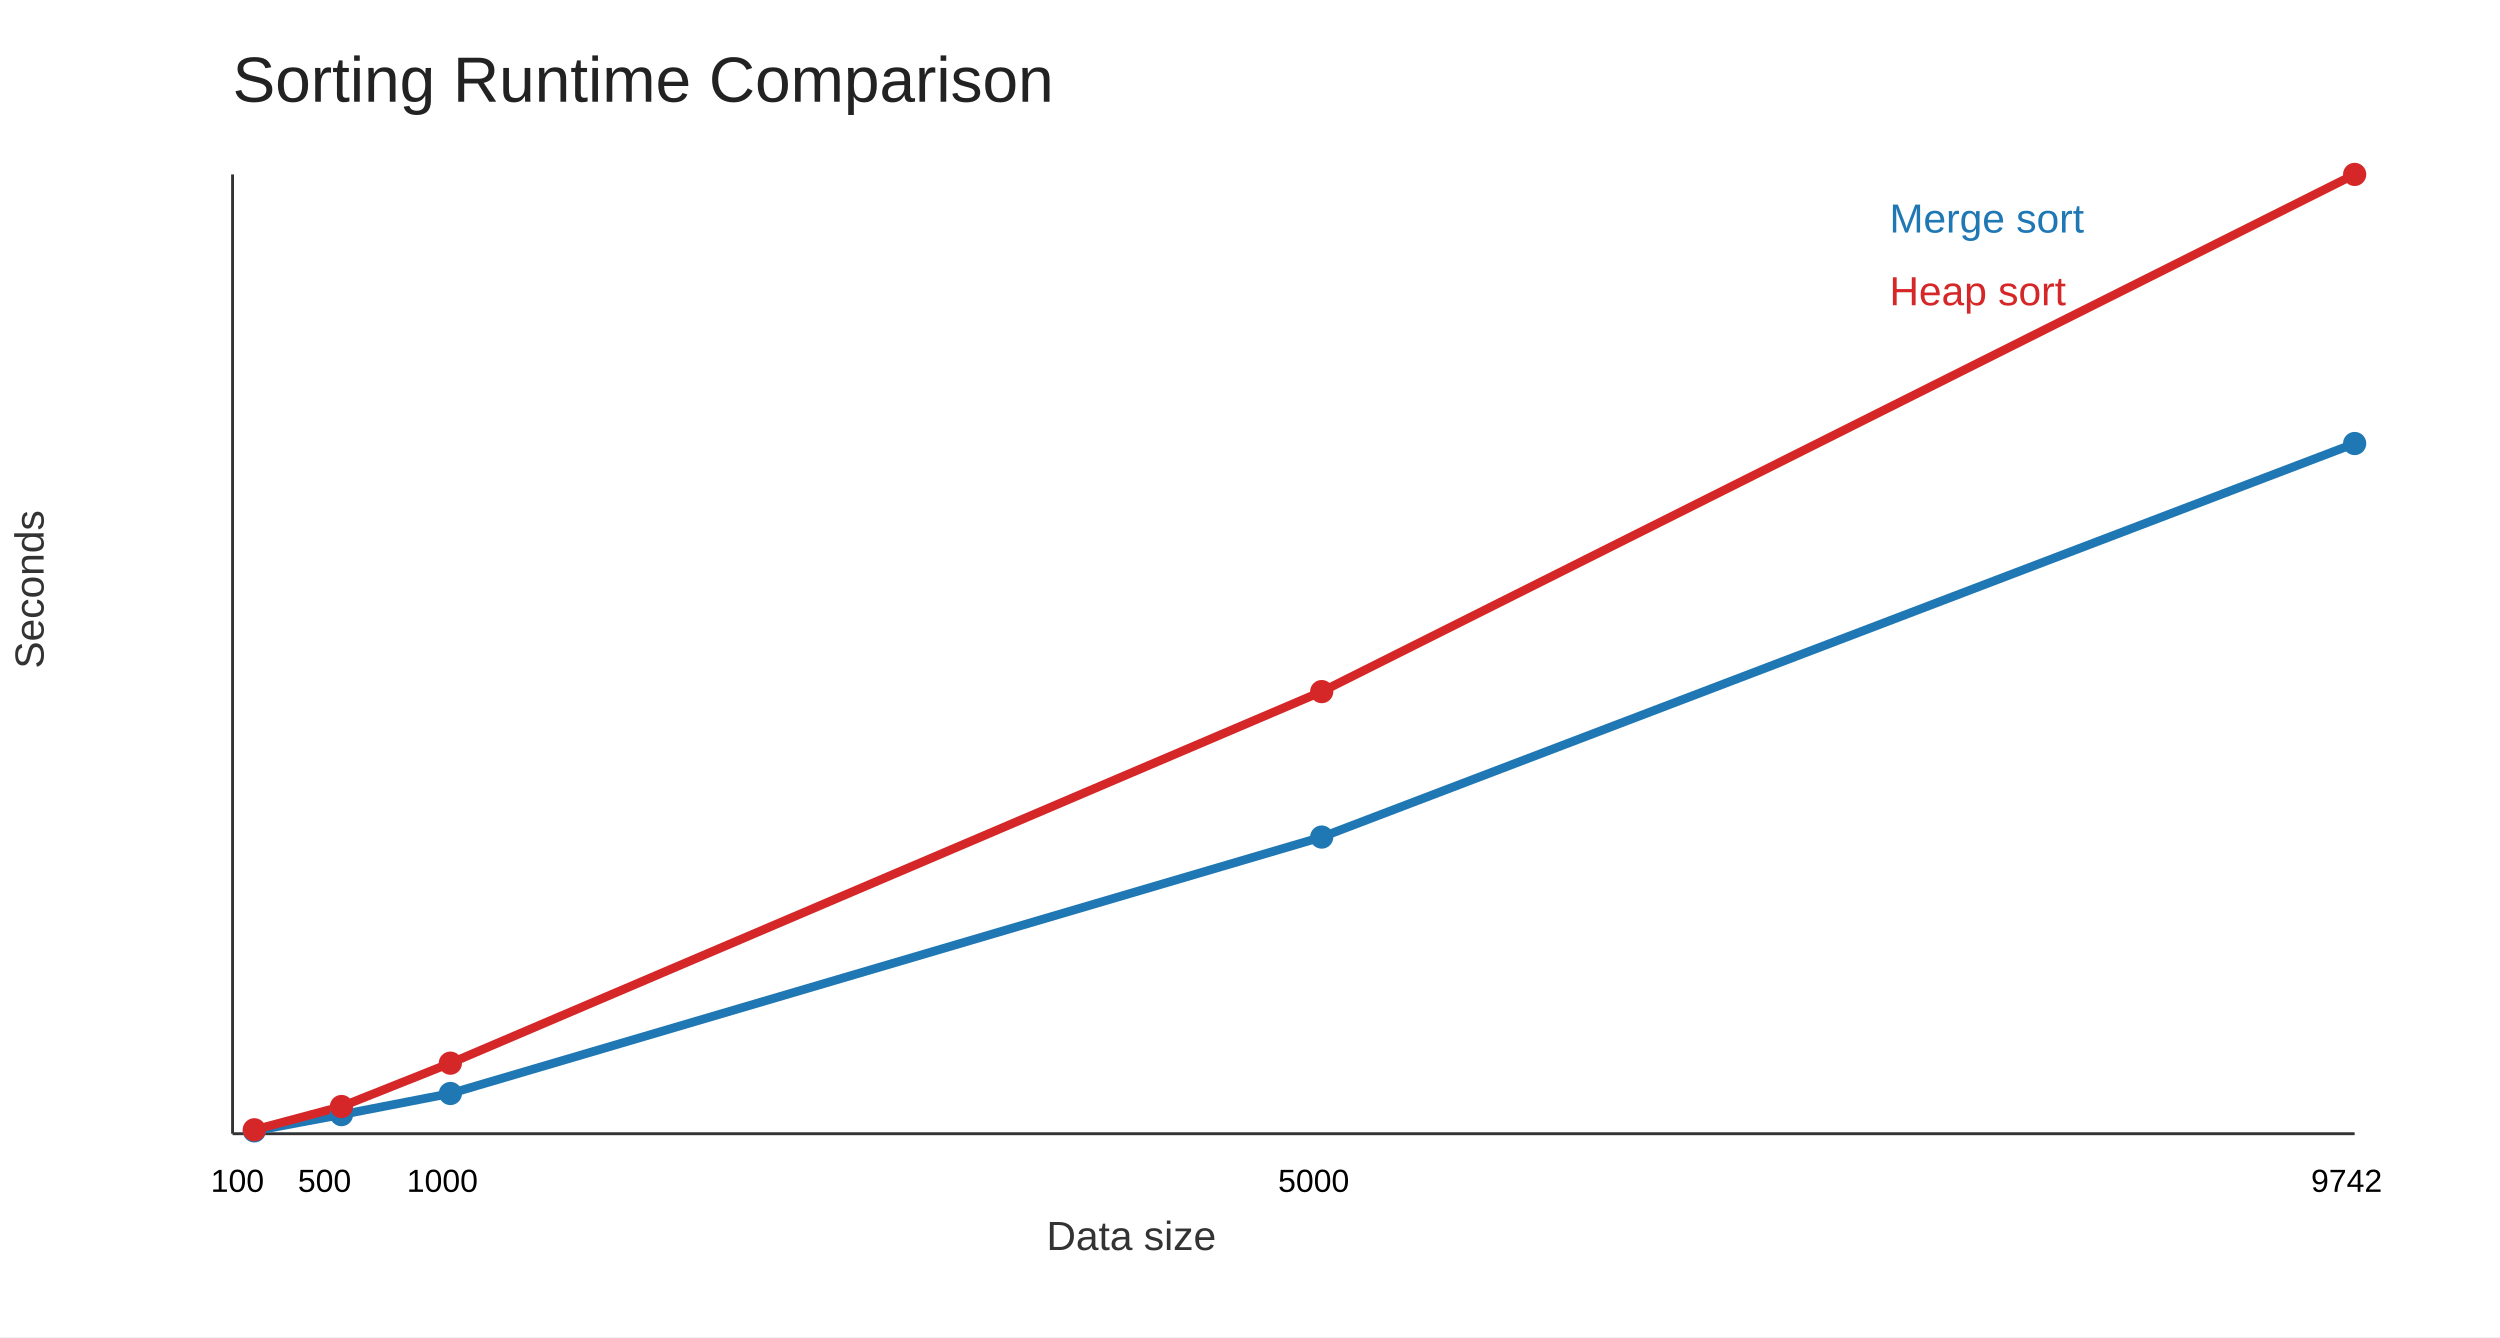
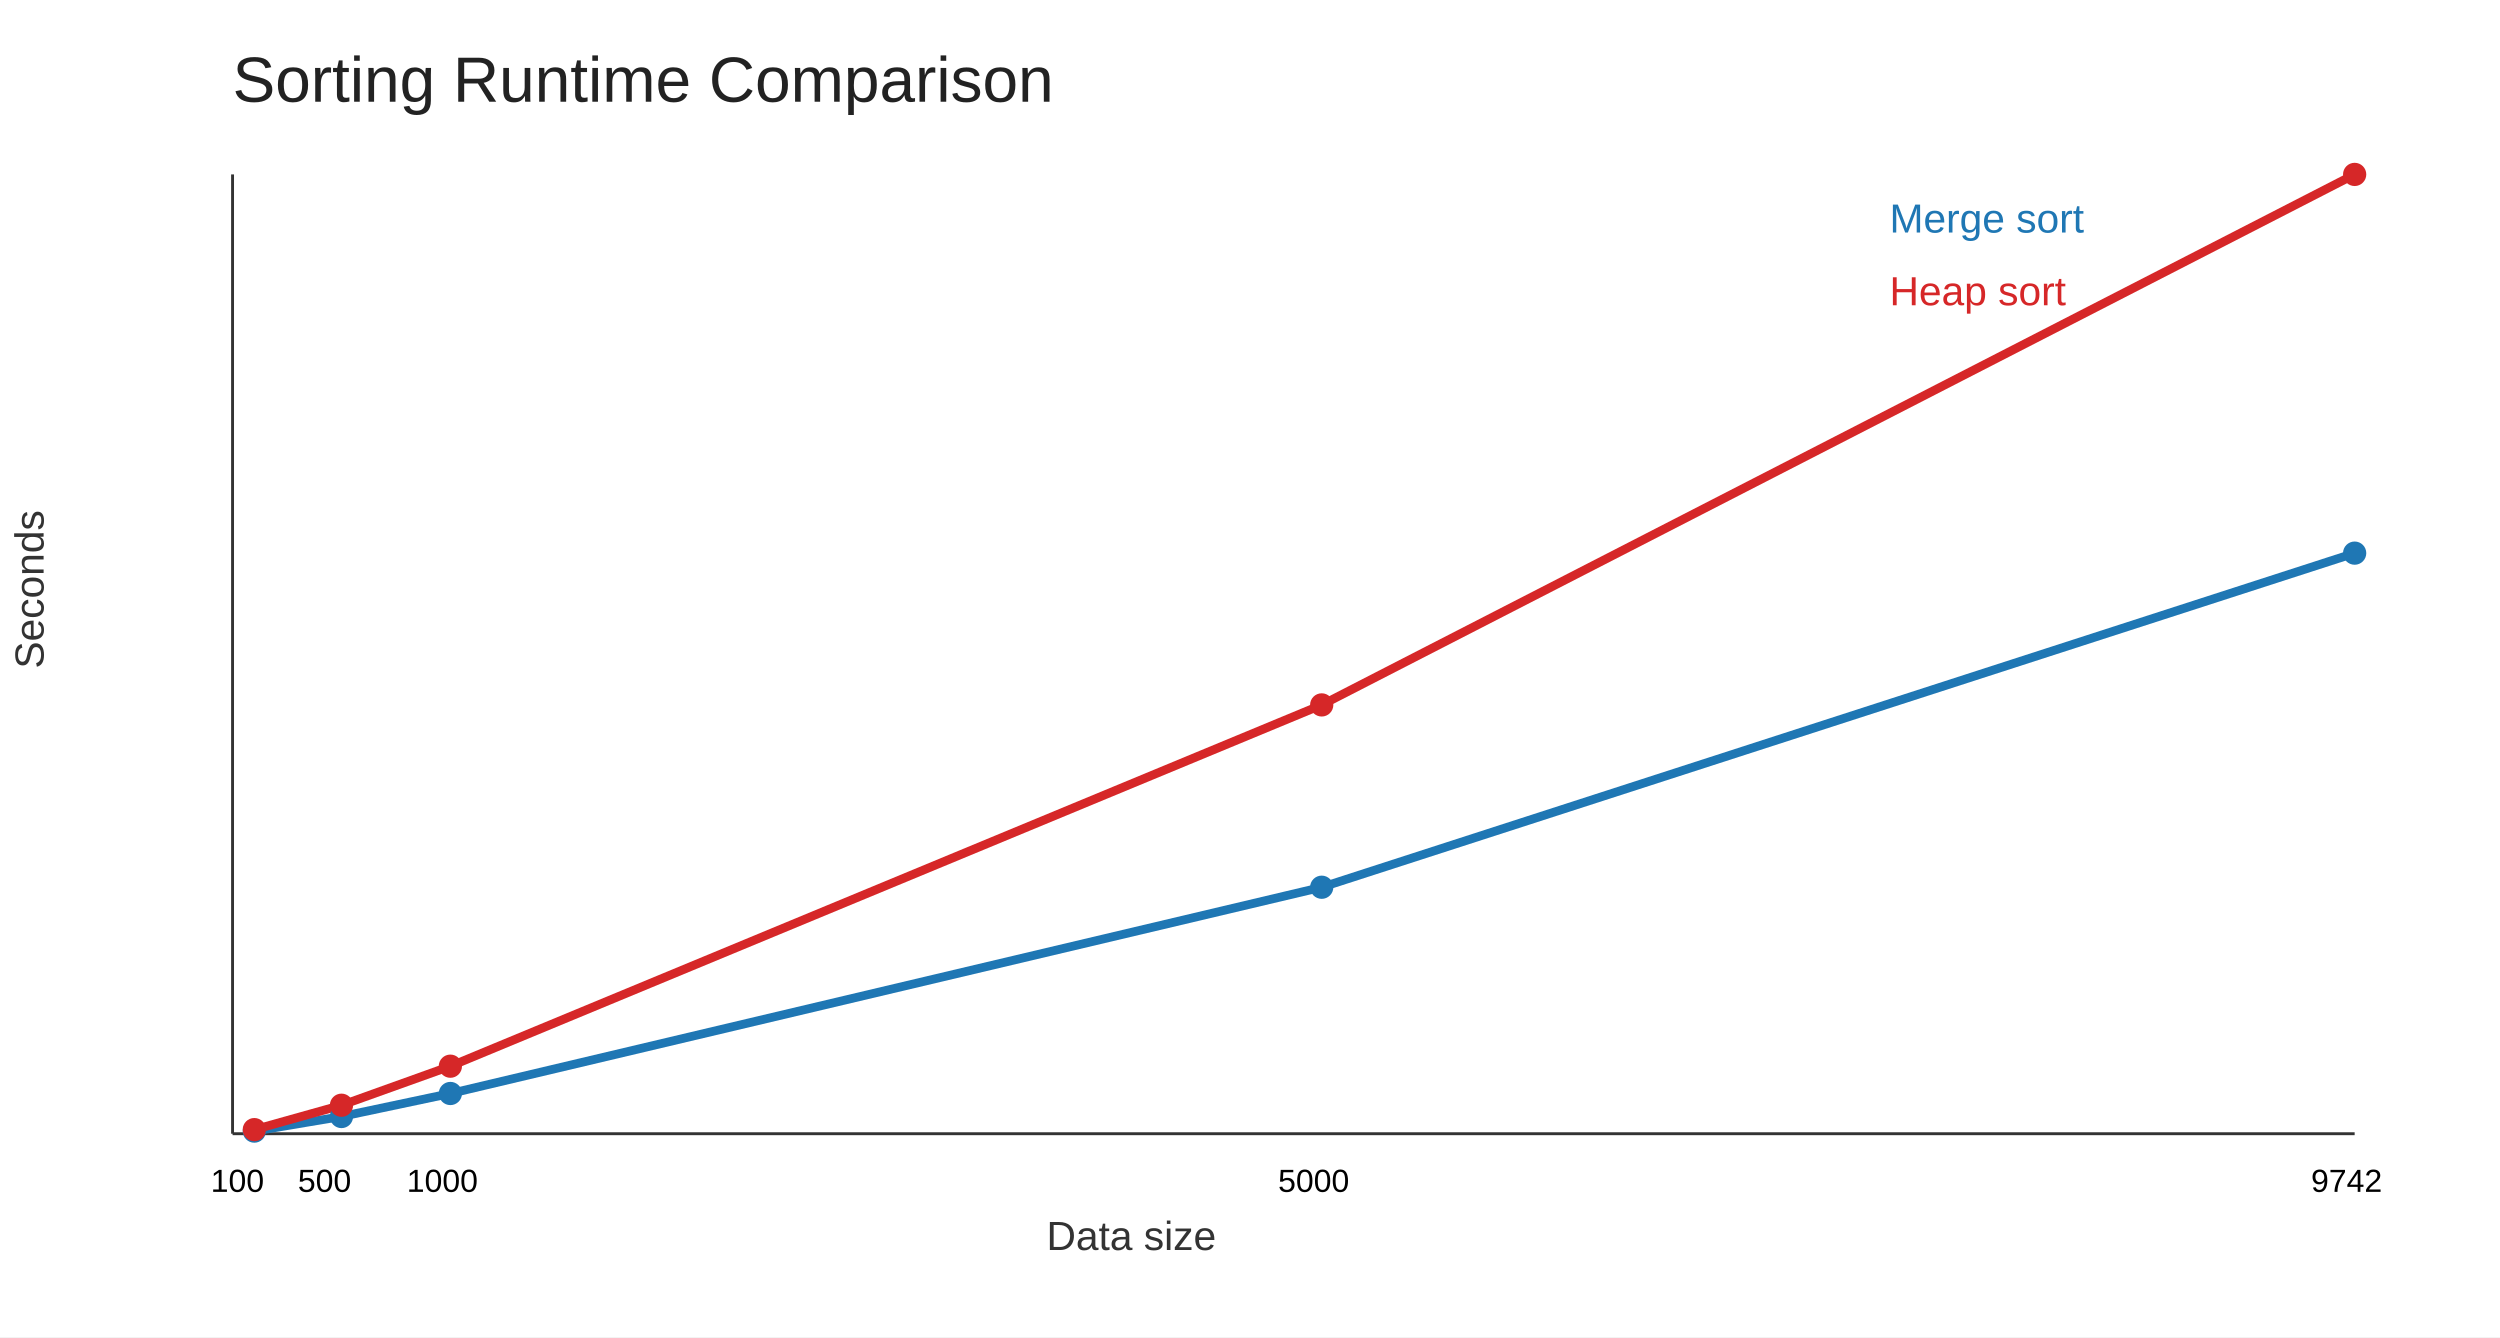
<svg xmlns="http://www.w3.org/2000/svg" width="860" height="460" viewBox="0 0 860 460">
  <rect width="100%" height="100%" fill="white" />
  <text x="80" y="35" font-size="22" font-family="Arial" fill="#222">Sorting Runtime Comparison</text>
  <line x1="80" y1="390" x2="810" y2="390" stroke="#333" />
  <line x1="80" y1="60" x2="80" y2="390" stroke="#333" />
-   <polyline points="87.49,389.03 117.47,383.43 154.93,376.16 454.67,287.95 810.00,152.57" fill="none" stroke="#1f77b4" stroke-width="3" />
-   <polyline points="87.49,388.65 117.47,380.64 154.93,365.73 454.67,237.91 810.00,60.00" fill="none" stroke="#d62728" stroke-width="3" />
+   <polyline points="87.49,389.10 117.47,384.08 154.93,376.16 454.67,305.21 810.00,190.28" fill="none" stroke="#1f77b4" stroke-width="3" />
+   <polyline points="87.49,388.59 117.47,380.20 154.93,366.77 454.67,242.49 810.00,60.00" fill="none" stroke="#d62728" stroke-width="3" />
  <text x="650" y="80" font-size="14" font-family="Arial" fill="#1f77b4">Merge sort</text>
  <text x="650" y="105" font-size="14" font-family="Arial" fill="#d62728">Heap sort</text>
  <text x="360" y="430" font-size="14" font-family="Arial" fill="#333">Data size</text>
  <text x="15" y="230" font-size="14" font-family="Arial" fill="#333" transform="rotate(-90 15,230)">Seconds</text>
  <text x="72.49" y="410" font-size="11" font-family="Arial">100</text>
-   <circle cx="87.49" cy="389.03" r="4" fill="#1f77b4" />
-   <circle cx="87.49" cy="388.65" r="4" fill="#d62728" />
+   <circle cx="87.49" cy="389.10" r="4" fill="#1f77b4" />
+   <circle cx="87.49" cy="388.59" r="4" fill="#d62728" />
  <text x="102.47" y="410" font-size="11" font-family="Arial">500</text>
-   <circle cx="117.47" cy="383.43" r="4" fill="#1f77b4" />
-   <circle cx="117.47" cy="380.64" r="4" fill="#d62728" />
+   <circle cx="117.47" cy="384.08" r="4" fill="#1f77b4" />
+   <circle cx="117.47" cy="380.20" r="4" fill="#d62728" />
  <text x="139.93" y="410" font-size="11" font-family="Arial">1000</text>
  <circle cx="154.93" cy="376.16" r="4" fill="#1f77b4" />
-   <circle cx="154.93" cy="365.73" r="4" fill="#d62728" />
+   <circle cx="154.93" cy="366.77" r="4" fill="#d62728" />
  <text x="439.67" y="410" font-size="11" font-family="Arial">5000</text>
-   <circle cx="454.67" cy="287.95" r="4" fill="#1f77b4" />
-   <circle cx="454.67" cy="237.91" r="4" fill="#d62728" />
+   <circle cx="454.67" cy="305.21" r="4" fill="#1f77b4" />
+   <circle cx="454.67" cy="242.49" r="4" fill="#d62728" />
  <text x="795.00" y="410" font-size="11" font-family="Arial">9742</text>
-   <circle cx="810.00" cy="152.57" r="4" fill="#1f77b4" />
+   <circle cx="810.00" cy="190.28" r="4" fill="#1f77b4" />
  <circle cx="810.00" cy="60.00" r="4" fill="#d62728" />
</svg>
